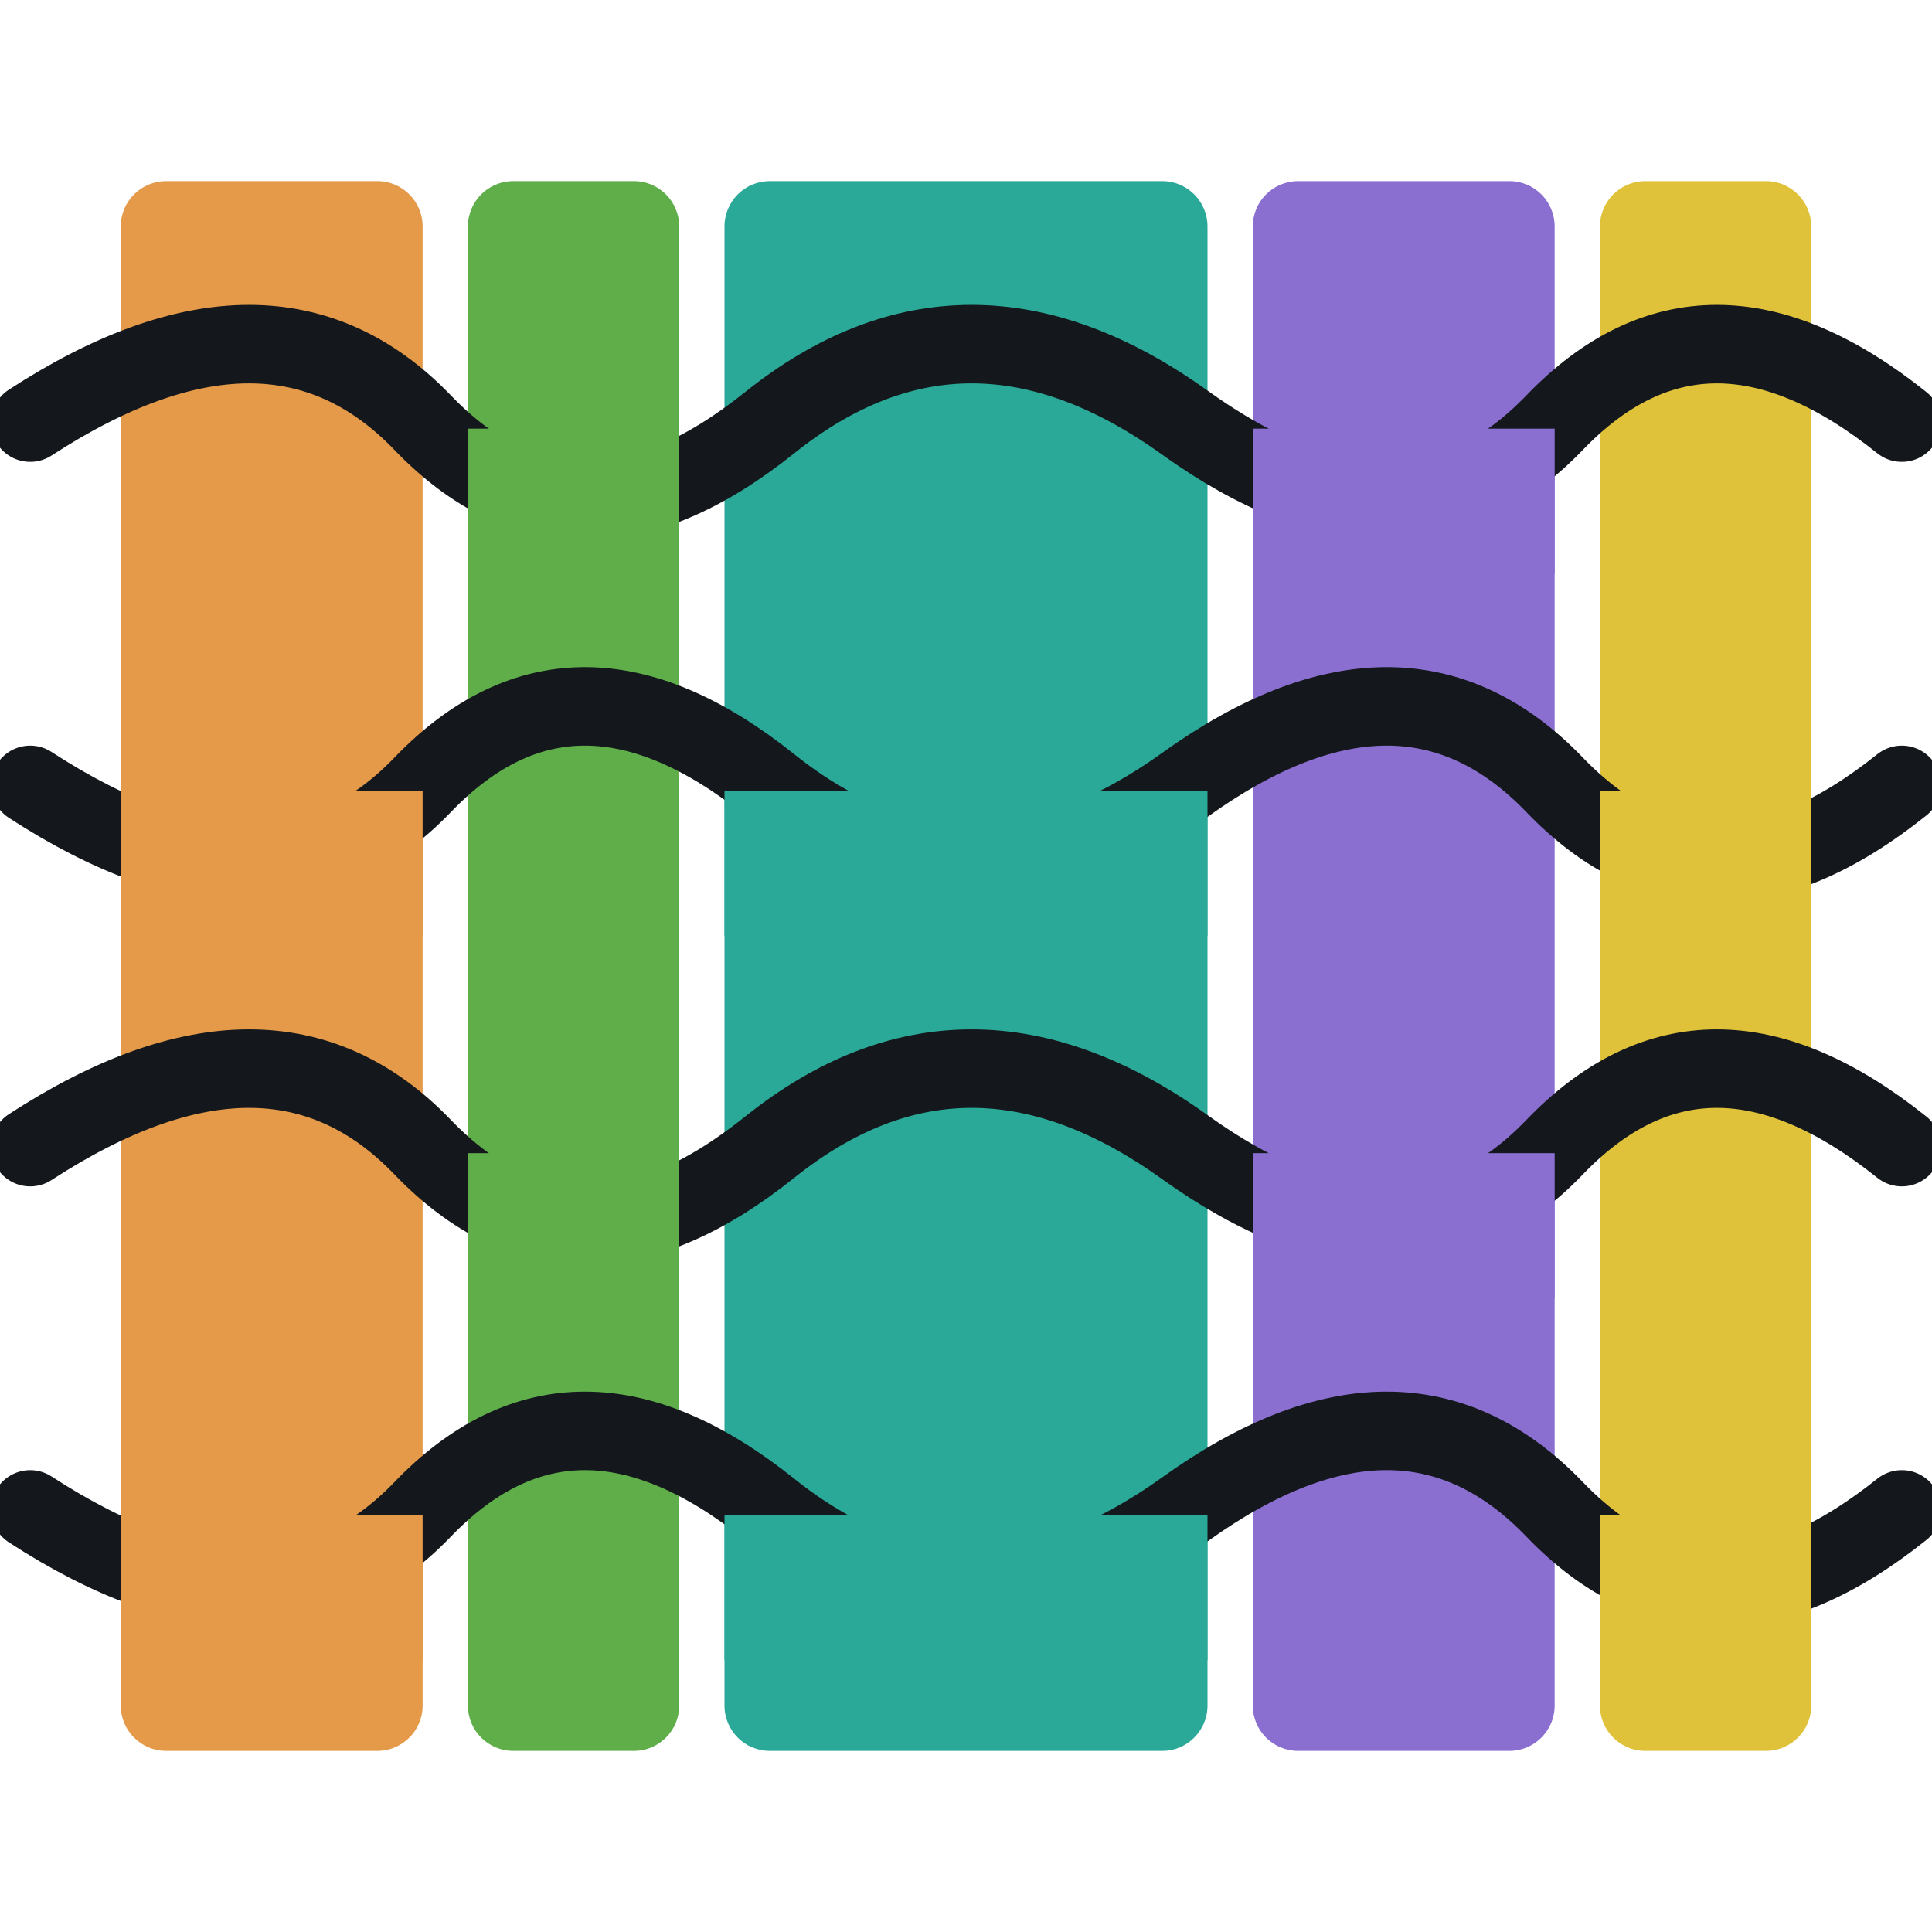
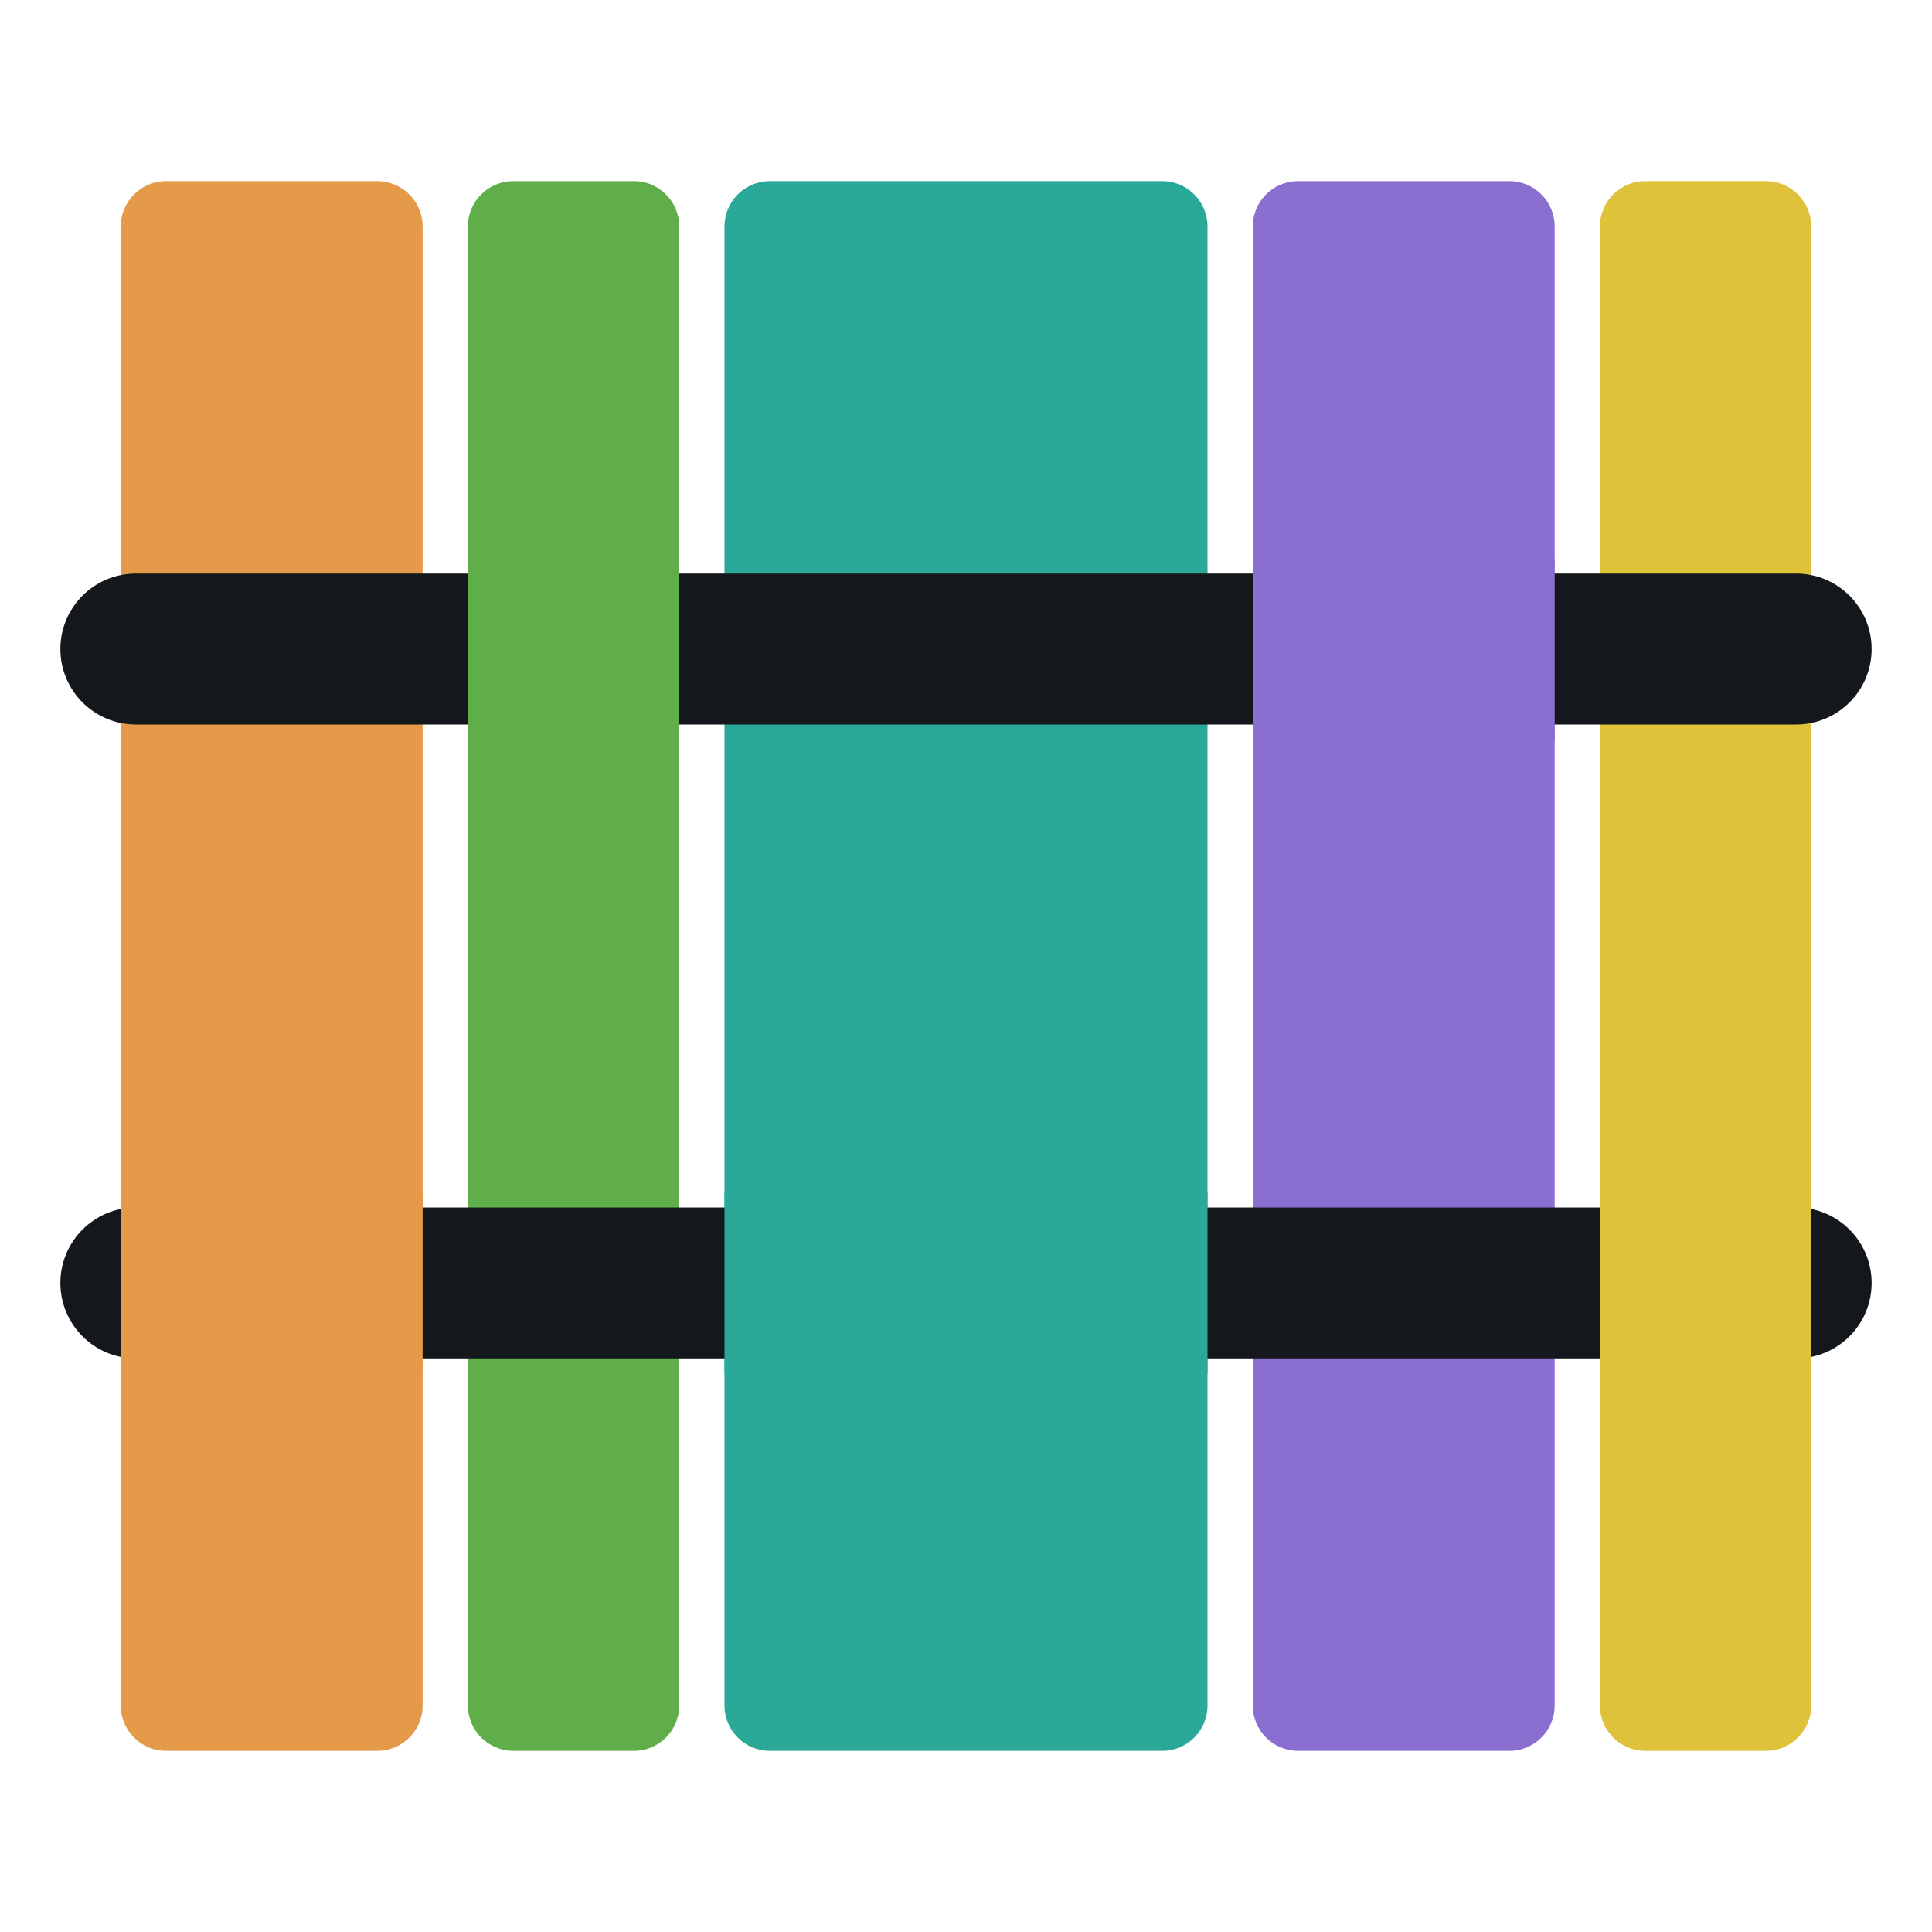
<svg xmlns="http://www.w3.org/2000/svg" viewBox="0 0 64 64">
-   <style>.t{stroke:#14181c}@media (prefers-color-scheme:dark){.t{stroke:#e8edf1}}</style>
+   <style>.t{fill:#14181c}@media (prefers-color-scheme:dark){.t{fill:#e8edf1}}</style>
  <rect x="4" y="6" width="10" height="52" rx="1.5" fill="#e59a4a" />
  <rect x="15.5" y="6" width="7" height="52" rx="1.5" fill="#5fae4a" />
  <rect x="24" y="6" width="16" height="52" rx="1.5" fill="#2aa898" />
  <rect x="41.5" y="6" width="10" height="52" rx="1.5" fill="#8a6fd1" />
  <rect x="53" y="6" width="7" height="52" rx="1.5" fill="#e0c23a" />
-   <path class="t" d="M1 14 Q9 8.8 14 14 Q19 19.2 25.5 14 Q32 8.8 39.25 14 Q46.5 19.2 51.5 14 Q56.5 8.8 63 14" fill="none" stroke-width="2.6" stroke-linecap="round" />
-   <path class="t" d="M1 26 Q9 31.2 14 26 Q19 20.8 25.5 26 Q32 31.2 39.25 26 Q46.5 20.8 51.5 26 Q56.5 31.2 63 26" fill="none" stroke-width="2.6" stroke-linecap="round" />
-   <path class="t" d="M1 38 Q9 32.8 14 38 Q19 43.2 25.5 38 Q32 32.8 39.25 38 Q46.5 43.2 51.5 38 Q56.5 32.8 63 38" fill="none" stroke-width="2.6" stroke-linecap="round" />
-   <path class="t" d="M1 50 Q9 55.2 14 50 Q19 44.8 25.5 50 Q32 55.2 39.25 50 Q46.5 44.8 51.5 50 Q56.5 55.2 63 50" fill="none" stroke-width="2.6" stroke-linecap="round" />
-   <rect x="15.5" y="14.2" width="7" height="4.8" fill="#5fae4a" />
-   <rect x="41.5" y="14.2" width="10" height="4.8" fill="#8a6fd1" />
-   <rect x="4" y="26.2" width="10" height="4.8" fill="#e59a4a" />
-   <rect x="24" y="26.2" width="16" height="4.8" fill="#2aa898" />
-   <rect x="53" y="26.2" width="7" height="4.8" fill="#e0c23a" />
-   <rect x="15.5" y="38.2" width="7" height="4.8" fill="#5fae4a" />
-   <rect x="41.5" y="38.2" width="10" height="4.8" fill="#8a6fd1" />
-   <rect x="4" y="50.2" width="10" height="4.8" fill="#e59a4a" />
-   <rect x="24" y="50.2" width="16" height="4.8" fill="#2aa898" />
-   <rect x="53" y="50.2" width="7" height="4.8" fill="#e0c23a" />
+   <rect class="t" x="2" y="19" width="60" height="5" rx="2.5" />
+   <rect class="t" x="2" y="40" width="60" height="5" rx="2.5" />
+   <rect x="15.5" y="18.5" width="7" height="6" fill="#5fae4a" />
+   <rect x="41.5" y="18.5" width="10" height="6" fill="#8a6fd1" />
+   <rect x="4" y="39.5" width="10" height="6" fill="#e59a4a" />
+   <rect x="24" y="39.5" width="16" height="6" fill="#2aa898" />
+   <rect x="53" y="39.5" width="7" height="6" fill="#e0c23a" />
</svg>
